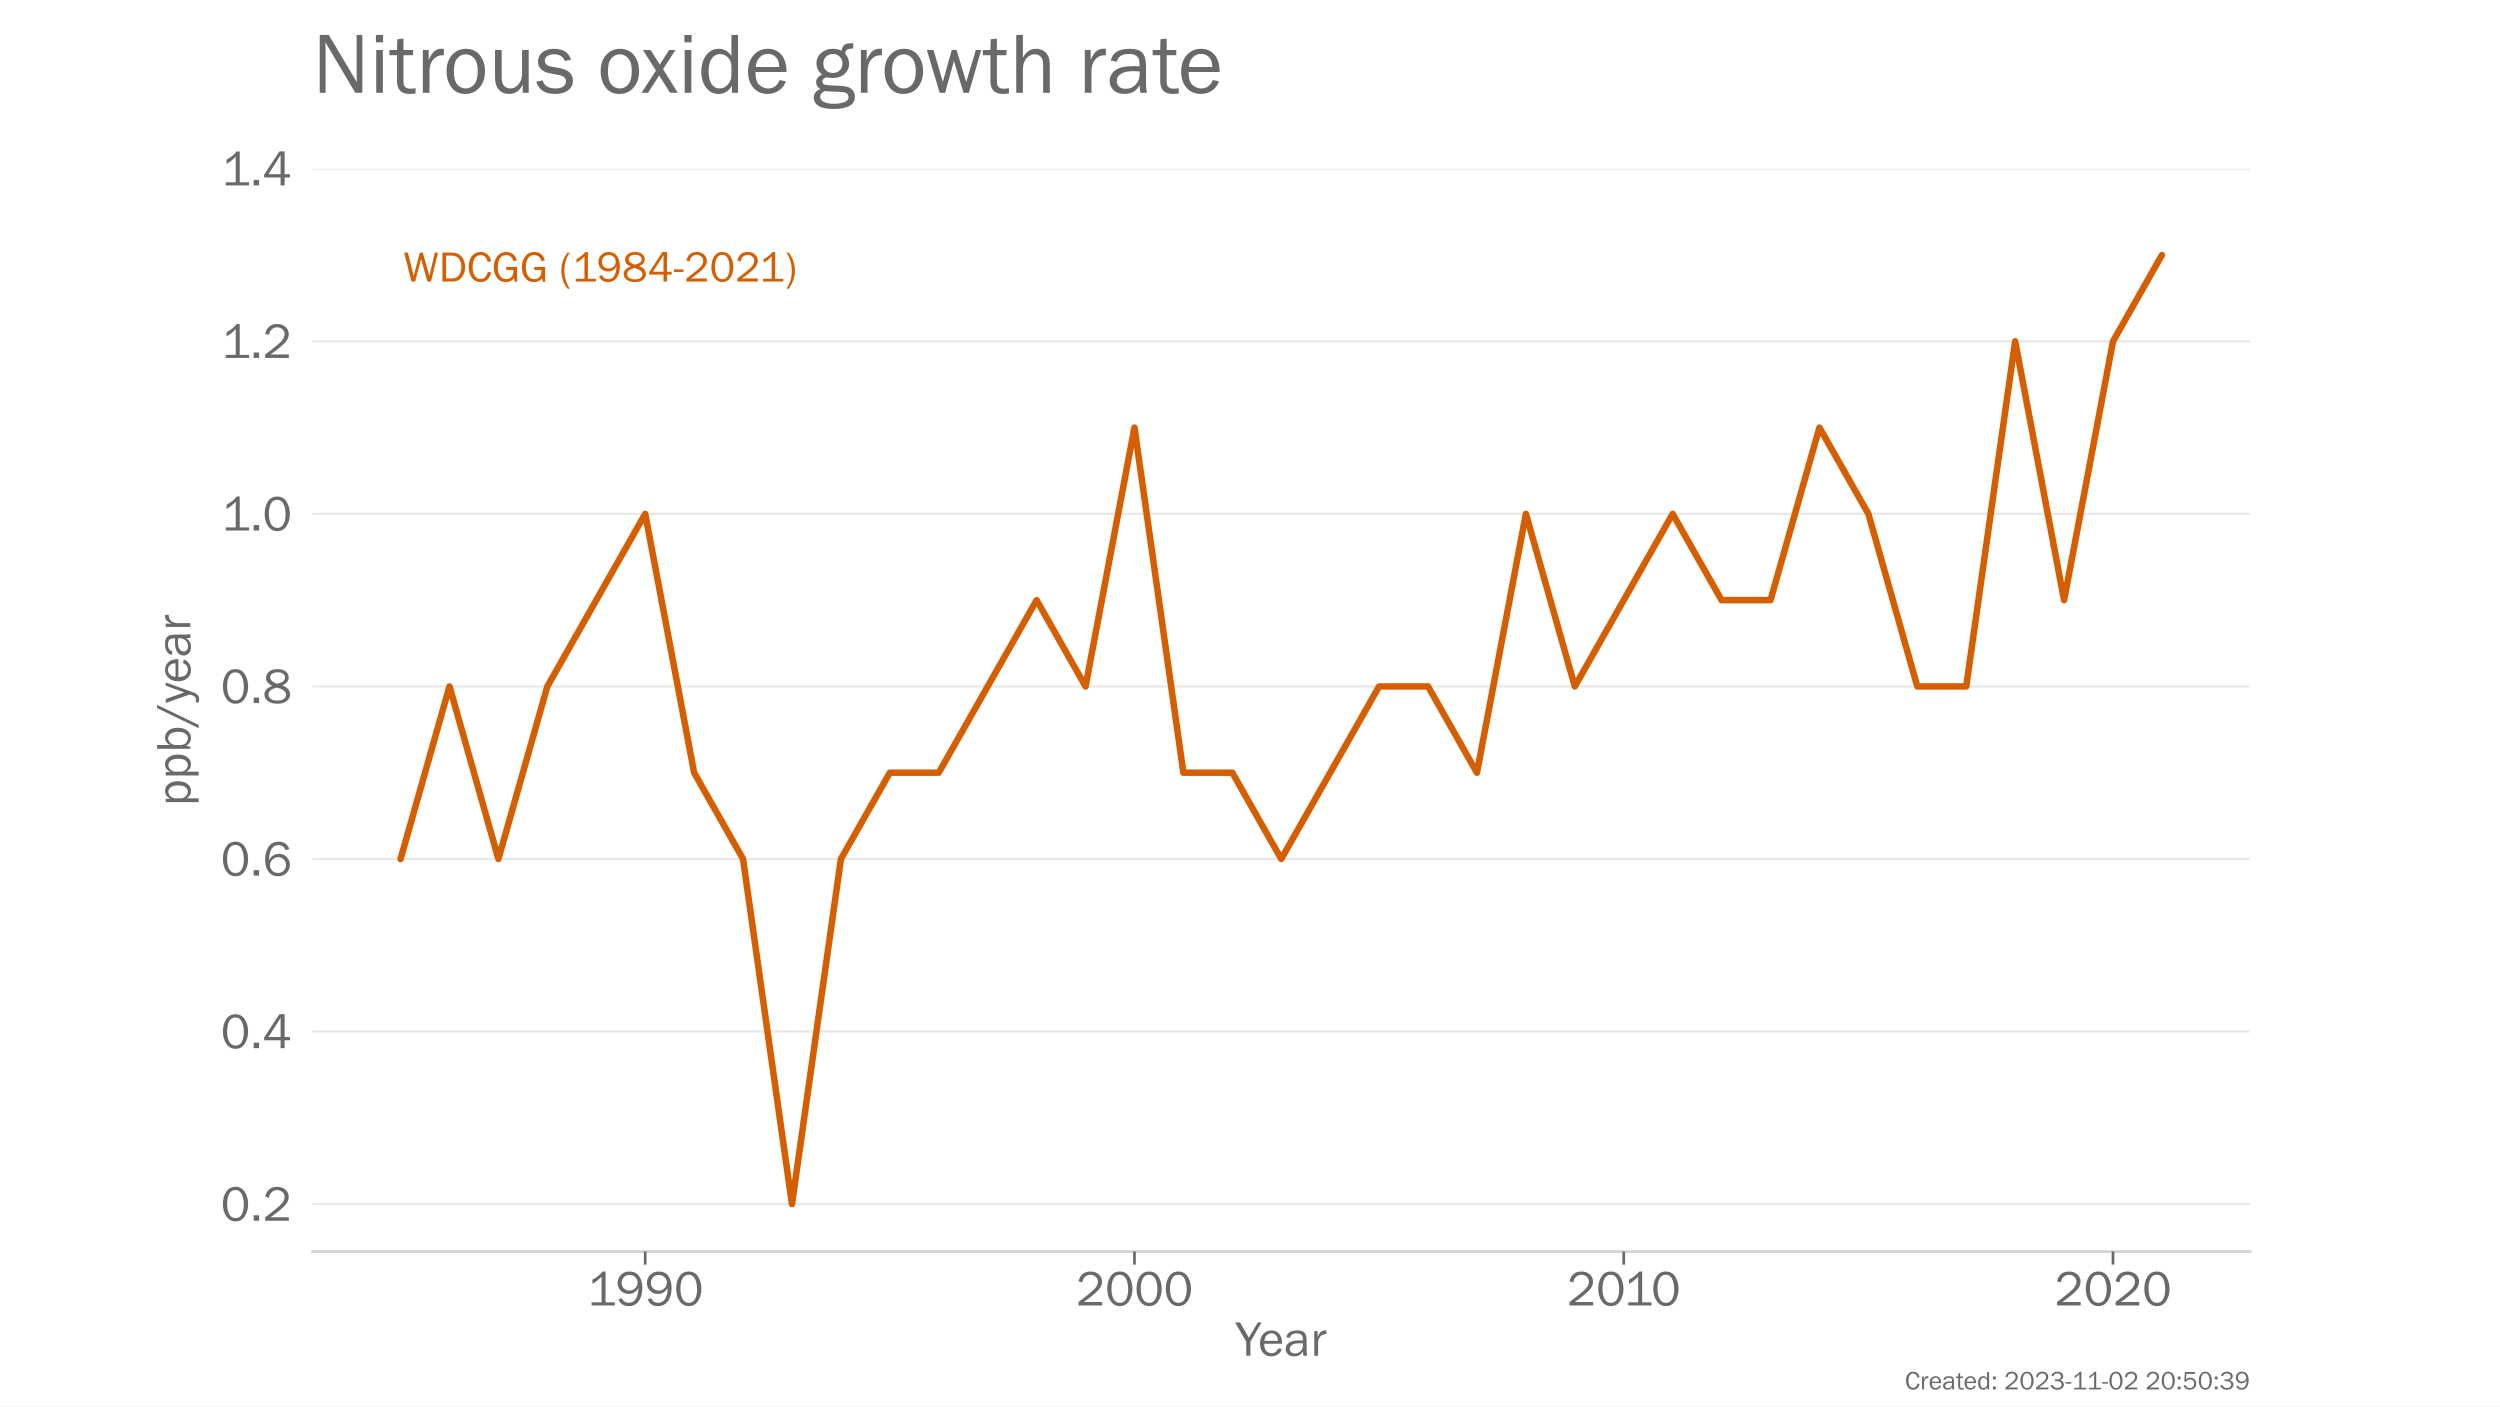
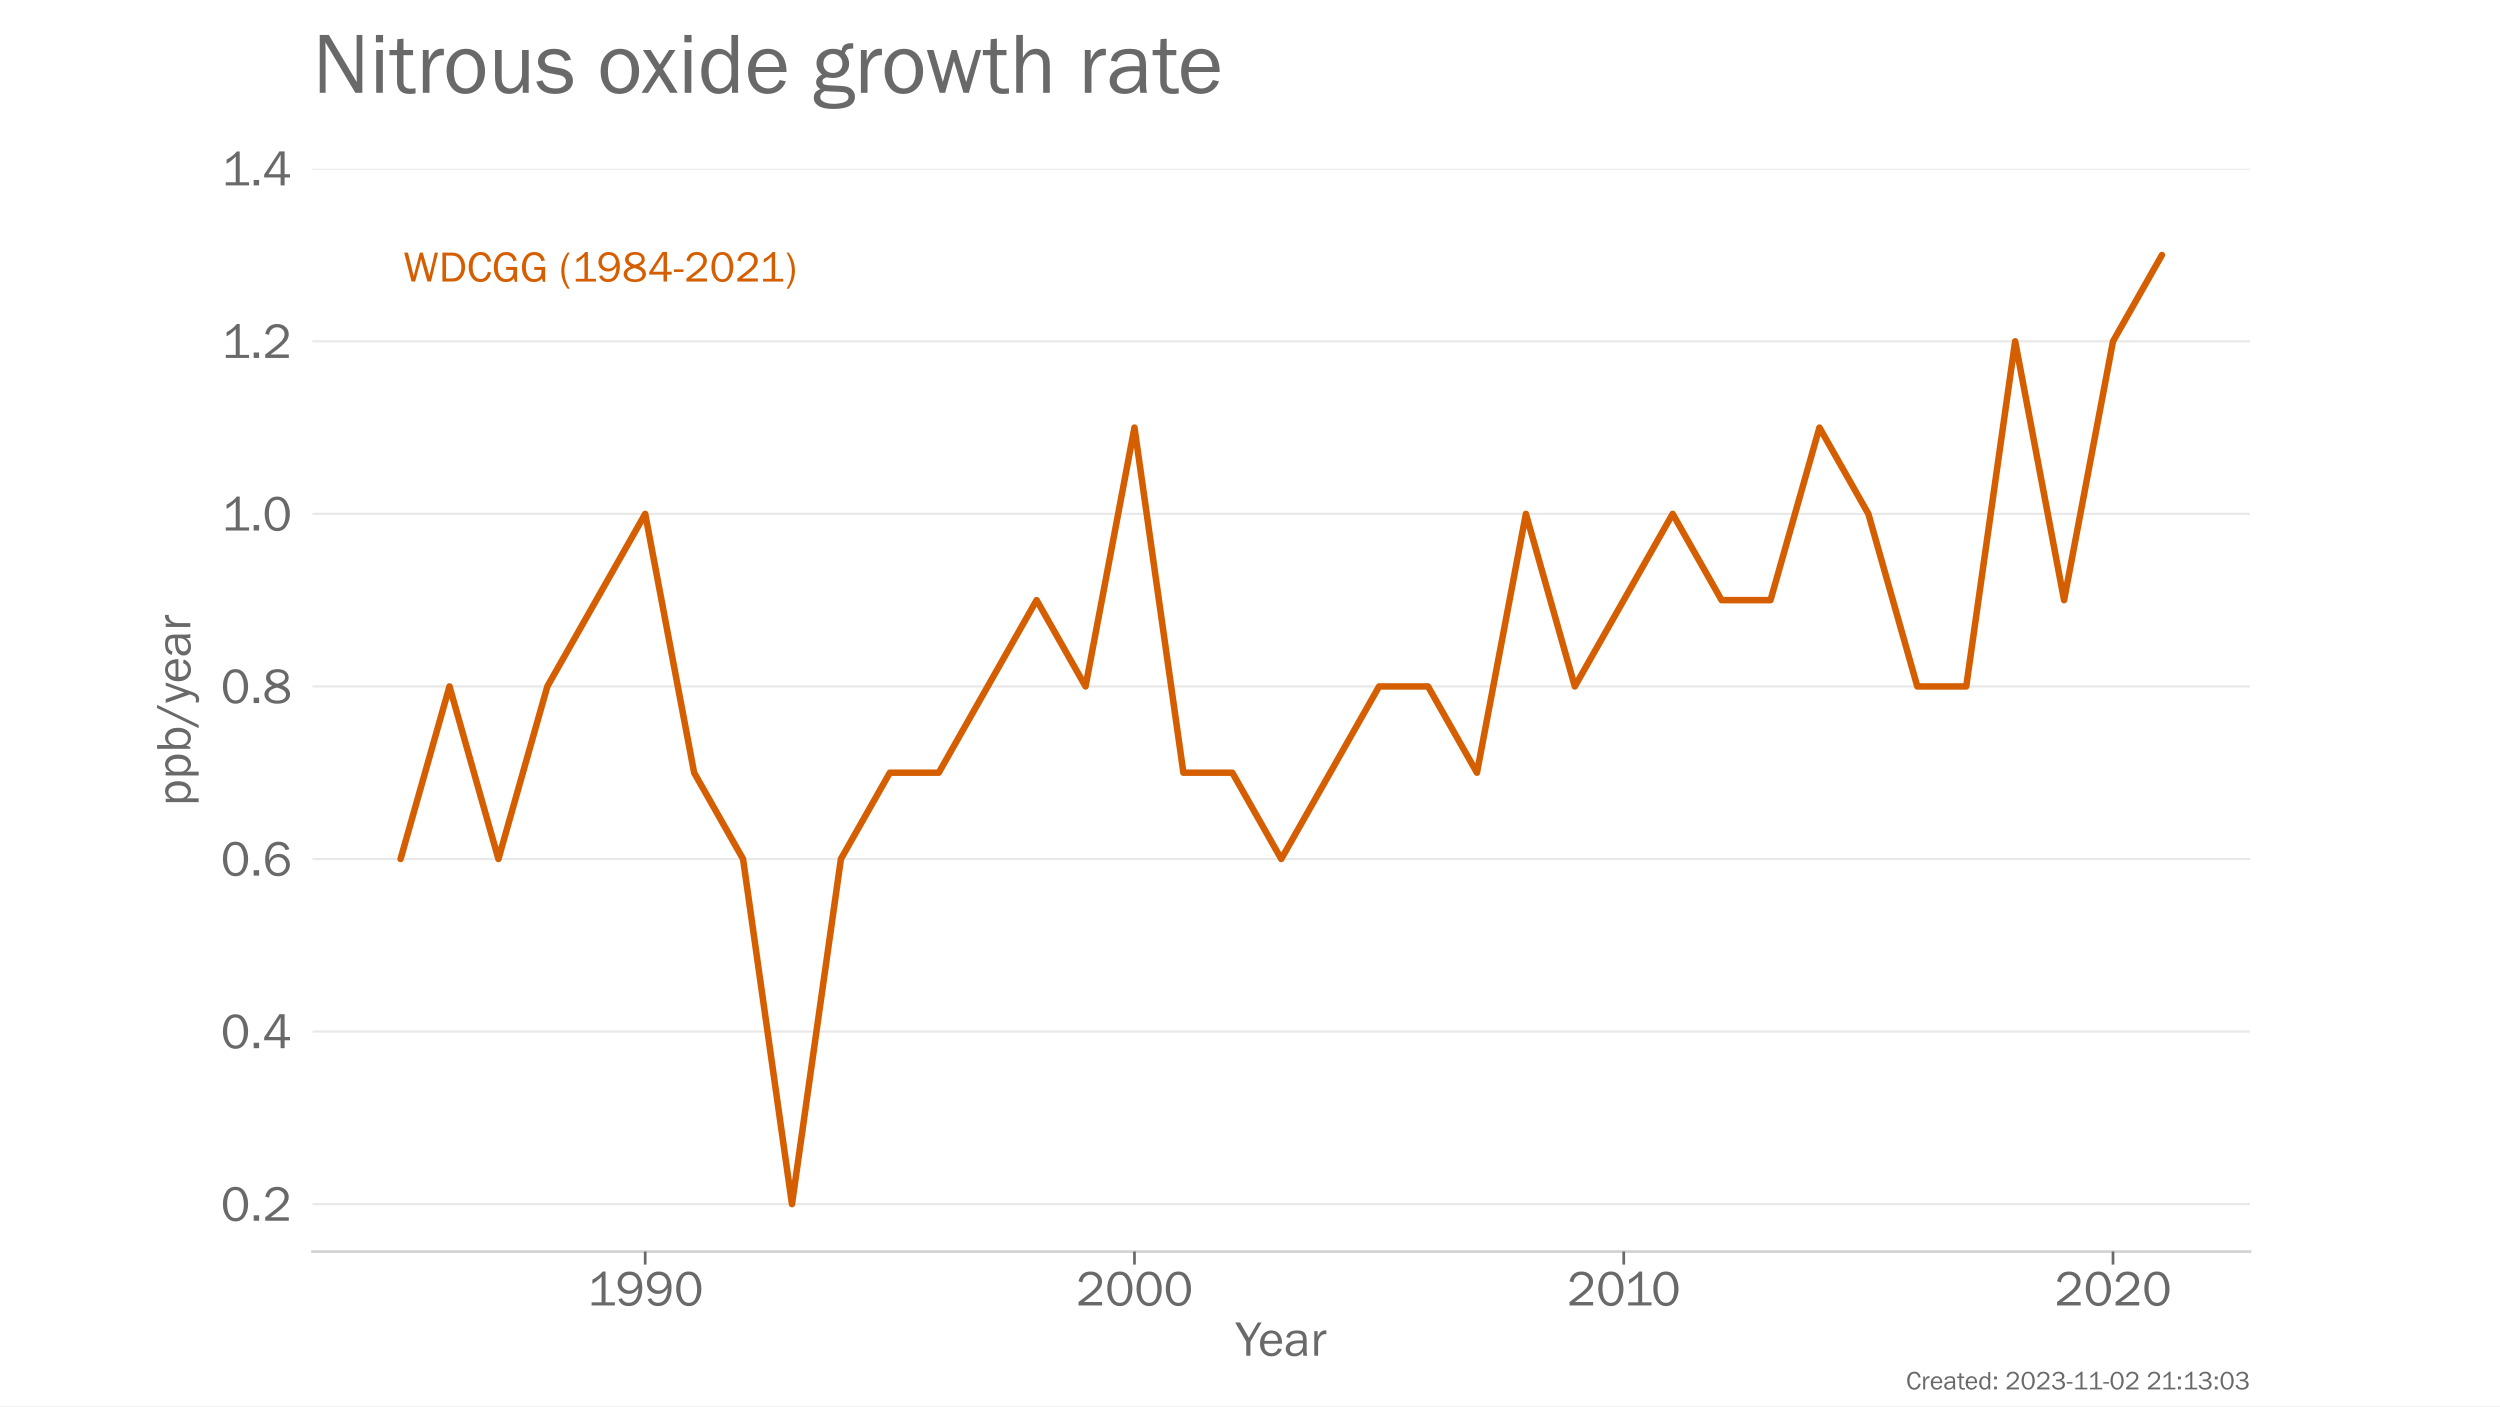
<svg xmlns="http://www.w3.org/2000/svg" xmlns:xlink="http://www.w3.org/1999/xlink" height="648pt" version="1.1" viewBox="0 0 1152 648" width="1152pt">
  <defs>
    <style type="text/css">*{stroke-linecap:butt;stroke-linejoin:round;}</style>
  </defs>
  <g id="figure_1">
    <g id="patch_1">
      <path d="M 0 648  L 1152 648  L 1152 0  L 0 0  z " style="fill:#ffffff;" />
    </g>
    <g id="axes_1">
      <g id="patch_2">
        <path d="M 144 576.72  L 1036.8 576.72  L 1036.8 77.76  L 144 77.76  z " style="fill:none;" />
      </g>
      <g id="patch_3">
        <path d="M 144 576.72  L 1036.8 576.72  " style="fill:none;stroke:#d3d3d3;stroke-linecap:square;stroke-linejoin:miter;stroke-width:1.25;" />
      </g>
      <g id="matplotlib.axis_1">
        <g id="xtick_1">
          <g id="line2d_1">
            <defs>
-               <path d="M 0 0  L 0 6  " id="m2a1b79a4bf" style="stroke:#696969;stroke-width:1.25;" />
+               <path d="M 0 0  L 0 6  " id="m8f331033c1" style="stroke:#696969;stroke-width:1.25;" />
            </defs>
            <g>
-               <use style="fill:#696969;stroke:#696969;stroke-width:1.25;" x="297.309" xlink:href="#m2a1b79a4bf" y="576.72" />
+               <use style="fill:#696969;stroke:#696969;stroke-width:1.25;" x="297.309" xlink:href="#m8f331033c1" y="576.72" />
            </g>
          </g>
          <g id="text_1">
            <g style="fill:#696969;" transform="translate(270.4925 601.5509)scale(0.23 -0.23)">
              <defs>
                <path d="M 55.859 6.203  L 55.859 0  L 9.188 0  L 9.188 6.203  L 29.203 6.203  L 29.203 57.672  Q 20.359 48.438 10.844 43.266  L 10.844 51.656  Q 23.969 58.547 31.203 68.016  L 37.156 68.016  L 37.156 6.203  z " id="FranklinGothic-Book-49" />
                <path d="M 5.719 12.156  L 12.406 14.594  Q 16.547 5.375 26.375 5.375  Q 35.891 5.375 40.703 13.375  Q 45.516 21.391 45.656 35.109  Q 39.109 23.094 25.984 23.094  Q 16.703 23.094 10.406 29.422  Q 4.109 35.75 4.109 45.062  Q 4.109 54.547 10.719 61.281  Q 17.328 68.016 27.594 68.016  Q 40.141 68.016 46.828 59.203  Q 53.516 50.391 53.516 34.969  Q 53.516 18.75 46.438 8.719  Q 39.359 -1.312 26.266 -1.312  Q 10.984 -1.312 5.719 12.156  z M 27.828 29.781  Q 34.719 29.781 39.375 34.594  Q 44.047 39.406 44.047 45.844  Q 44.047 52.094 39.625 56.578  Q 35.203 61.078 27.984 61.078  Q 20.656 61.078 16.406 56.469  Q 12.156 51.859 12.156 45.219  Q 12.156 38.094 16.859 33.938  Q 21.578 29.781 27.828 29.781  z " id="FranklinGothic-Book-57" />
                <path d="M 29.391 -1.312  Q 17.875 -1.312 10.984 8.672  Q 4.109 18.656 4.109 33.453  Q 4.109 48 10.641 58  Q 17.188 68.016 29.156 68.016  Q 41.656 68.016 48.125 57.562  Q 54.594 47.125 54.594 33.062  Q 54.594 19.281 47.953 8.984  Q 41.312 -1.312 29.391 -1.312  z M 29.438 5.219  Q 37.891 5.219 41.938 12.859  Q 46 20.516 46 32.078  Q 46 44.734 41.844 53.125  Q 37.703 61.531 29.047 61.531  Q 20.703 61.531 16.625 53.859  Q 12.547 46.188 12.547 33.688  Q 12.547 20.703 16.844 12.953  Q 21.141 5.219 29.438 5.219  z " id="FranklinGothic-Book-48" />
              </defs>
              <use xlink:href="#FranklinGothic-Book-49" />
              <use x="57.268" xlink:href="#FranklinGothic-Book-57" />
              <use x="115.91" xlink:href="#FranklinGothic-Book-57" />
              <use x="174.553" xlink:href="#FranklinGothic-Book-48" />
            </g>
          </g>
        </g>
        <g id="xtick_2">
          <g id="line2d_2">
            <g>
-               <use style="fill:#696969;stroke:#696969;stroke-width:1.25;" x="522.764" xlink:href="#m2a1b79a4bf" y="576.72" />
+               <use style="fill:#696969;stroke:#696969;stroke-width:1.25;" x="522.764" xlink:href="#m8f331033c1" y="576.72" />
            </g>
          </g>
          <g id="text_2">
            <g style="fill:#696969;" transform="translate(495.7889 601.5509)scale(0.23 -0.23)">
              <defs>
                <path d="M 52.484 6.938  L 52.484 0  L 5.172 0  L 5.172 6.938  Q 33.203 27.938 38.594 34.594  Q 44 41.266 44 47.797  Q 44 53.906 39.453 57.656  Q 34.906 61.422 29 61.422  Q 22.906 61.422 18.219 57.297  Q 13.531 53.172 12.938 46.094  L 5.172 48.438  Q 10.062 68.016 29.109 68.016  Q 39.406 68.016 45.844 62.156  Q 52.297 56.297 52.297 47.859  Q 52.297 42.047 49.234 36.672  Q 46.188 31.297 37.688 23.828  Q 29.203 16.359 15.719 6.938  z " id="FranklinGothic-Book-50" />
              </defs>
              <use xlink:href="#FranklinGothic-Book-50" />
              <use x="58.643" xlink:href="#FranklinGothic-Book-48" />
              <use x="117.285" xlink:href="#FranklinGothic-Book-48" />
              <use x="175.928" xlink:href="#FranklinGothic-Book-48" />
            </g>
          </g>
        </g>
        <g id="xtick_3">
          <g id="line2d_3">
            <g>
-               <use style="fill:#696969;stroke:#696969;stroke-width:1.25;" x="748.218" xlink:href="#m2a1b79a4bf" y="576.72" />
+               <use style="fill:#696969;stroke:#696969;stroke-width:1.25;" x="748.218" xlink:href="#m8f331033c1" y="576.72" />
            </g>
          </g>
          <g id="text_3">
            <g style="fill:#696969;" transform="translate(722.0485 601.5509)scale(0.23 -0.23)">
              <use xlink:href="#FranklinGothic-Book-50" />
              <use x="58.643" xlink:href="#FranklinGothic-Book-48" />
              <use x="113.535" xlink:href="#FranklinGothic-Book-49" />
              <use x="168.928" xlink:href="#FranklinGothic-Book-48" />
            </g>
          </g>
        </g>
        <g id="xtick_4">
          <g id="line2d_4">
            <g>
-               <use style="fill:#696969;stroke:#696969;stroke-width:1.25;" x="973.673" xlink:href="#m2a1b79a4bf" y="576.72" />
+               <use style="fill:#696969;stroke:#696969;stroke-width:1.25;" x="973.673" xlink:href="#m8f331033c1" y="576.72" />
            </g>
          </g>
          <g id="text_4">
            <g style="fill:#696969;" transform="translate(946.698 601.5509)scale(0.23 -0.23)">
              <use xlink:href="#FranklinGothic-Book-50" />
              <use x="58.643" xlink:href="#FranklinGothic-Book-48" />
              <use x="117.285" xlink:href="#FranklinGothic-Book-50" />
              <use x="175.928" xlink:href="#FranklinGothic-Book-48" />
            </g>
          </g>
        </g>
        <g id="text_5">
          <g style="fill:#696969;" transform="translate(569.3658 624.7128)scale(0.23 -0.23)">
            <defs>
              <path d="M 52 66.656  L 29.688 28.031  L 29.688 0  L 21.344 0  L 21.344 28.031  L -0.984 66.656  L 8.844 66.656  L 26.562 35.984  L 44.391 66.656  z " id="FranklinGothic-Book-89" />
              <path d="M 40.234 14.703  L 47.359 13.234  Q 45.406 6.938 39.734 2.812  Q 34.078 -1.312 26.422 -1.312  Q 16.312 -1.312 10.062 5.781  Q 3.812 12.891 3.812 24.422  Q 3.812 36.188 10.297 43.438  Q 16.797 50.688 26.609 50.688  Q 36.281 50.688 42.156 44  Q 48.047 37.312 48.188 23.969  L 12.359 23.969  Q 12.359 12.797 17.047 8.891  Q 21.734 4.984 26.953 4.984  Q 36.375 4.984 40.234 14.703  z M 39.797 29.688  Q 39.703 33.844 38.422 37.062  Q 37.156 40.281 34.125 42.547  Q 31.109 44.828 26.859 44.828  Q 21.141 44.828 17.156 40.719  Q 13.188 36.625 12.703 29.688  z " id="FranklinGothic-Book-101" />
              <path d="M 46.297 0  L 38.672 0  Q 38.234 2.344 37.797 8.891  Q 32.719 -1.312 20.516 -1.312  Q 12.203 -1.312 7.766 3.078  Q 3.328 7.469 3.328 13.625  Q 3.328 21.094 9.672 25.906  Q 16.016 30.719 31.25 30.719  Q 33.297 30.719 37.797 30.516  Q 37.797 36.375 36.891 38.984  Q 35.984 41.609 33.047 43.172  Q 30.125 44.734 25.344 44.734  Q 13.672 44.734 11.766 35.844  L 4.688 37.062  Q 7.281 50.688 26.469 50.688  Q 36.672 50.688 40.938 46.172  Q 45.219 41.656 45.219 30.516  L 45.219 9.578  Q 45.219 4.344 46.297 0  z M 37.797 24.656  Q 33.109 24.953 30.672 24.953  Q 21.578 24.953 16.547 21.969  Q 11.531 19 11.531 13.281  Q 11.531 9.672 14.234 7.125  Q 16.938 4.594 22.078 4.594  Q 29 4.594 33.469 9.625  Q 37.938 14.656 37.938 21.438  Q 37.938 22.797 37.797 24.656  z " id="FranklinGothic-Book-97" />
              <path d="M 15.328 0  L 7.672 0  L 7.672 49.312  L 14.406 49.312  L 14.406 37.797  Q 17.969 45.953 21.547 48.359  Q 25.141 50.781 28.906 50.781  Q 30.078 50.781 31.938 50.594  L 31.938 43.266  L 30.375 43.266  Q 24.031 43.266 19.828 38.531  Q 15.625 33.797 15.328 26.078  z " id="FranklinGothic-Book-114" />
            </defs>
            <use xlink:href="#FranklinGothic-Book-89" />
            <use x="45.025" xlink:href="#FranklinGothic-Book-101" />
            <use x="97.076" xlink:href="#FranklinGothic-Book-97" />
            <use x="149.957" xlink:href="#FranklinGothic-Book-114" />
          </g>
        </g>
      </g>
      <g id="matplotlib.axis_2">
        <g id="ytick_1">
          <g id="line2d_5">
-             <path clip-path="url(#p40680a6e9f)" d="M 144 554.853  L 1036.8 554.853  " style="fill:none;stroke:#d3d3d3;stroke-linecap:round;stroke-opacity:0.5;" />
+             <path clip-path="url(#pb5cd2cbddf)" d="M 144 554.853  L 1036.8 554.853  " style="fill:none;stroke:#d3d3d3;stroke-linecap:round;stroke-opacity:0.5;" />
          </g>
          <g id="text_6">
            <g style="fill:#696969;" transform="translate(101.7753 562.5187)scale(0.23 -0.23)">
              <defs>
                <path d="M 17.969 10.938  L 17.969 0  L 7.078 0  L 7.078 10.938  z " id="FranklinGothic-Book-46" />
              </defs>
              <use xlink:href="#FranklinGothic-Book-48" />
              <use x="58.643" xlink:href="#FranklinGothic-Book-46" />
              <use x="83.643" xlink:href="#FranklinGothic-Book-50" />
            </g>
          </g>
        </g>
        <g id="ytick_2">
          <g id="line2d_6">
-             <path clip-path="url(#p40680a6e9f)" d="M 144 475.338  L 1036.8 475.338  " style="fill:none;stroke:#d3d3d3;stroke-linecap:round;stroke-opacity:0.5;" />
+             <path clip-path="url(#pb5cd2cbddf)" d="M 144 475.338  L 1036.8 475.338  " style="fill:none;stroke:#d3d3d3;stroke-linecap:round;stroke-opacity:0.5;" />
          </g>
          <g id="text_7">
            <g style="fill:#696969;" transform="translate(101.7753 483.0032)scale(0.23 -0.23)">
              <defs>
                <path d="M 44.094 0  L 36.031 0  L 36.031 15.875  L 3.078 15.875  L 3.078 21.484  L 33.641 68.062  L 44.094 68.062  L 44.094 22.469  L 54.891 22.469  L 54.891 15.875  L 44.094 15.875  z M 36.031 22.469  L 36.031 54  Q 36.031 57.422 36.188 61.375  Q 34.078 57.516 32.562 55.125  L 11.766 22.469  z " id="FranklinGothic-Book-52" />
              </defs>
              <use xlink:href="#FranklinGothic-Book-48" />
              <use x="58.643" xlink:href="#FranklinGothic-Book-46" />
              <use x="83.643" xlink:href="#FranklinGothic-Book-52" />
            </g>
          </g>
        </g>
        <g id="ytick_3">
          <g id="line2d_7">
-             <path clip-path="url(#p40680a6e9f)" d="M 144 395.822  L 1036.8 395.822  " style="fill:none;stroke:#d3d3d3;stroke-linecap:round;stroke-opacity:0.5;" />
+             <path clip-path="url(#pb5cd2cbddf)" d="M 144 395.822  L 1036.8 395.822  " style="fill:none;stroke:#d3d3d3;stroke-linecap:round;stroke-opacity:0.5;" />
          </g>
          <g id="text_8">
            <g style="fill:#696969;" transform="translate(101.7753 403.4876)scale(0.23 -0.23)">
              <defs>
                <path d="M 53.562 53.031  L 46.047 50.984  Q 42.188 61.141 31.984 61.141  Q 13.234 61.141 12.797 30.125  Q 15.766 37.016 21.234 40.328  Q 26.703 43.656 32.812 43.656  Q 42.094 43.656 48.359 37.188  Q 54.641 30.719 54.641 21.688  Q 54.641 12.312 47.969 5.5  Q 41.312 -1.312 30.906 -1.312  Q 19.094 -1.312 12.078 7.594  Q 5.078 16.5 5.078 31.844  Q 5.078 46.828 11.688 57.422  Q 18.312 68.016 32.172 68.016  Q 48.141 68.016 53.562 53.031  z M 30.766 5.375  Q 37.844 5.375 42.359 10.031  Q 46.875 14.703 46.875 21.234  Q 46.875 27.688 42.453 32.297  Q 38.031 36.922 31.5 36.922  Q 24.75 36.922 19.719 32.078  Q 14.703 27.25 14.703 20.75  Q 14.703 14.75 19.188 10.062  Q 23.688 5.375 30.766 5.375  z " id="FranklinGothic-Book-54" />
              </defs>
              <use xlink:href="#FranklinGothic-Book-48" />
              <use x="58.643" xlink:href="#FranklinGothic-Book-46" />
              <use x="83.643" xlink:href="#FranklinGothic-Book-54" />
            </g>
          </g>
        </g>
        <g id="ytick_4">
          <g id="line2d_8">
-             <path clip-path="url(#p40680a6e9f)" d="M 144 316.307  L 1036.8 316.307  " style="fill:none;stroke:#d3d3d3;stroke-linecap:round;stroke-opacity:0.5;" />
+             <path clip-path="url(#pb5cd2cbddf)" d="M 144 316.307  L 1036.8 316.307  " style="fill:none;stroke:#d3d3d3;stroke-linecap:round;stroke-opacity:0.5;" />
          </g>
          <g id="text_9">
            <g style="fill:#696969;" transform="translate(101.7753 323.9721)scale(0.23 -0.23)">
              <defs>
                <path d="M 19.484 34.578  Q 6.844 40.094 6.844 50.594  Q 6.844 58.203 13.141 63.109  Q 19.438 68.016 29.828 68.016  Q 40.094 68.016 46.141 63.297  Q 52.203 58.594 52.203 50.984  Q 52.203 40.375 39.266 35.797  Q 49.703 30.953 52.359 26.453  Q 55.031 21.969 55.031 17.484  Q 55.031 9.469 48.219 4.078  Q 41.406 -1.312 29.734 -1.312  Q 17.281 -1.312 10.438 4.172  Q 3.609 9.672 3.609 17.234  Q 3.609 28.516 19.484 34.578  z M 29.594 38.719  Q 37.984 40.969 41.453 43.891  Q 44.922 46.828 44.922 51.219  Q 44.922 56.344 40.797 59  Q 36.672 61.672 29.938 61.672  Q 23.484 61.672 19.375 58.859  Q 15.281 56.062 15.281 51.312  Q 15.281 46.625 19.844 43.203  Q 24.422 39.797 29.594 38.719  z M 28.656 31.062  Q 11.766 27.047 11.766 16.938  Q 11.766 11.672 16.375 8.328  Q 21 4.984 29.984 4.984  Q 37.594 4.984 42.234 8.25  Q 46.875 11.531 46.875 16.609  Q 46.875 26.312 28.656 31.062  z " id="FranklinGothic-Book-56" />
              </defs>
              <use xlink:href="#FranklinGothic-Book-48" />
              <use x="58.643" xlink:href="#FranklinGothic-Book-46" />
              <use x="83.643" xlink:href="#FranklinGothic-Book-56" />
            </g>
          </g>
        </g>
        <g id="ytick_5">
          <g id="line2d_9">
-             <path clip-path="url(#p40680a6e9f)" d="M 144 236.791  L 1036.8 236.791  " style="fill:none;stroke:#d3d3d3;stroke-linecap:round;stroke-opacity:0.5;" />
+             <path clip-path="url(#pb5cd2cbddf)" d="M 144 236.791  L 1036.8 236.791  " style="fill:none;stroke:#d3d3d3;stroke-linecap:round;stroke-opacity:0.5;" />
          </g>
          <g id="text_10">
            <g style="fill:#696969;" transform="translate(101.9191 244.4565)scale(0.23 -0.23)">
              <use xlink:href="#FranklinGothic-Book-49" />
              <use x="58.018" xlink:href="#FranklinGothic-Book-46" />
              <use x="83.018" xlink:href="#FranklinGothic-Book-48" />
            </g>
          </g>
        </g>
        <g id="ytick_6">
          <g id="line2d_10">
-             <path clip-path="url(#p40680a6e9f)" d="M 144 157.276  L 1036.8 157.276  " style="fill:none;stroke:#d3d3d3;stroke-linecap:round;stroke-opacity:0.5;" />
+             <path clip-path="url(#pb5cd2cbddf)" d="M 144 157.276  L 1036.8 157.276  " style="fill:none;stroke:#d3d3d3;stroke-linecap:round;stroke-opacity:0.5;" />
          </g>
          <g id="text_11">
            <g style="fill:#696969;" transform="translate(101.9191 164.941)scale(0.23 -0.23)">
              <use xlink:href="#FranklinGothic-Book-49" />
              <use x="58.018" xlink:href="#FranklinGothic-Book-46" />
              <use x="83.018" xlink:href="#FranklinGothic-Book-50" />
            </g>
          </g>
        </g>
        <g id="ytick_7">
          <g id="line2d_11">
-             <path clip-path="url(#p40680a6e9f)" d="M 144 77.76  L 1036.8 77.76  " style="fill:none;stroke:#d3d3d3;stroke-linecap:round;stroke-opacity:0.5;" />
+             <path clip-path="url(#pb5cd2cbddf)" d="M 144 77.76  L 1036.8 77.76  " style="fill:none;stroke:#d3d3d3;stroke-linecap:round;stroke-opacity:0.5;" />
          </g>
          <g id="text_12">
            <g style="fill:#696969;" transform="translate(101.9191 85.42547)scale(0.23 -0.23)">
              <use xlink:href="#FranklinGothic-Book-49" />
              <use x="58.018" xlink:href="#FranklinGothic-Book-46" />
              <use x="83.018" xlink:href="#FranklinGothic-Book-52" />
            </g>
          </g>
        </g>
        <g id="text_13">
          <g style="fill:#696969;" transform="translate(87.71078 371.3964)rotate(-90)scale(0.23 -0.23)">
            <defs>
              <path d="M 15.328 -16.656  L 7.672 -16.656  L 7.672 49.312  L 14.547 49.312  L 14.547 39.75  Q 19.781 50.688 30.125 50.688  Q 38.875 50.688 44.234 43.375  Q 49.609 36.078 49.609 24.906  Q 49.609 12.844 44.094 5.766  Q 38.578 -1.312 29.938 -1.312  Q 20.656 -1.312 15.328 7.516  z M 15.328 31.781  L 15.328 17.922  Q 16.062 12.312 20.062 8.641  Q 24.078 4.984 28.422 4.984  Q 33.453 4.984 37.328 9.375  Q 41.219 13.766 41.219 24.562  Q 41.219 33.891 37.703 38.938  Q 34.188 44 28.375 44  Q 23.781 44 20.141 40.422  Q 16.5 36.859 15.328 31.781  z " id="FranklinGothic-Book-112" />
              <path d="M 11.375 0  L 7.672 0  L 7.672 66.656  L 15.328 66.656  L 15.328 41.109  Q 20.609 50.688 29.891 50.688  Q 38.375 50.688 44.109 44  Q 49.859 37.312 49.859 24.562  Q 49.859 13.578 44.219 6.125  Q 38.578 -1.312 29.547 -1.312  Q 19.484 -1.312 14.109 8.156  z M 15.328 19.344  Q 15.875 11.766 20 8.344  Q 24.125 4.938 28.719 4.938  Q 34.578 4.938 38.156 10.016  Q 41.75 15.094 41.75 23.922  Q 41.75 33.453 38.281 38.891  Q 34.812 44.344 28.656 44.344  Q 23.828 44.344 19.938 40.453  Q 16.062 36.578 15.328 30.422  z " id="FranklinGothic-Book-98" />
              <path d="M 1.859 -16.656  L -4.688 -16.656  L 35.547 66.656  L 42.094 66.656  z " id="FranklinGothic-Book-47" />
              <path d="M 41.5 49.312  L 21.734 -5.766  Q 17.438 -17.672 8.016 -17.672  Q 5.031 -17.672 1.422 -16.656  L 1.422 -10.641  Q 4.391 -11.328 6.547 -11.328  Q 10.203 -11.328 12.672 -9.219  Q 15.141 -7.125 17.578 0.922  L 0.531 49.312  L 8.344 49.312  L 21.531 12.25  L 35.062 49.312  z " id="FranklinGothic-Book-121" />
            </defs>
            <use xlink:href="#FranklinGothic-Book-112" />
            <use x="53.418" xlink:href="#FranklinGothic-Book-112" />
            <use x="106.836" xlink:href="#FranklinGothic-Book-98" />
            <use x="160.547" xlink:href="#FranklinGothic-Book-47" />
            <use x="205.957" xlink:href="#FranklinGothic-Book-121" />
            <use x="246.086" xlink:href="#FranklinGothic-Book-101" />
            <use x="298.137" xlink:href="#FranklinGothic-Book-97" />
            <use x="351.018" xlink:href="#FranklinGothic-Book-114" />
          </g>
        </g>
      </g>
      <g id="text_14">
        <g style="fill:#696969;" transform="translate(144 42.76)scale(0.4 -0.4)">
          <defs>
            <path d="M 57.422 0  L 49.312 0  L 14.844 58.109  L 14.938 53.719  Q 15.094 51.219 15.094 49.516  L 15.094 0  L 8.344 0  L 8.344 66.656  L 18.797 66.656  L 51.031 12.312  L 50.922 16.938  Q 50.828 19.672 50.828 21.781  L 50.828 66.656  L 57.422 66.656  z " id="FranklinGothic-Book-78" />
            <path d="M 15.578 66.656  L 15.578 58.156  L 7.328 58.156  L 7.328 66.656  z M 15.328 49.312  L 15.328 0  L 7.672 0  L 7.672 49.312  z " id="FranklinGothic-Book-105" />
            <path d="M 30.031 5.281  L 30.031 -0.781  Q 25.984 -1.312 23 -1.312  Q 8.688 -1.312 8.688 13.625  L 8.688 43.312  L -0.047 43.312  L -0.047 49.312  L 8.688 49.312  L 9.031 61.719  L 16.156 62.406  L 16.156 49.312  L 27.203 49.312  L 27.203 43.312  L 16.156 43.312  L 16.156 12.359  Q 16.156 4.734 24.078 4.734  Q 26.703 4.734 30.031 5.281  z " id="FranklinGothic-Book-116" />
            <path d="M 25.344 -1.312  Q 15.188 -1.312 9.5 6.203  Q 3.812 13.719 3.812 24.859  Q 3.812 36.625 10.203 43.656  Q 16.609 50.688 26.125 50.688  Q 36.328 50.688 42.203 43.281  Q 48.094 35.891 48.094 24.812  Q 48.094 13.281 41.75 5.984  Q 35.406 -1.312 25.344 -1.312  z M 25.922 4.984  Q 31.781 4.984 35.734 9.812  Q 39.703 14.656 39.703 24.859  Q 39.703 35.109 35.547 39.719  Q 31.391 44.344 25.828 44.344  Q 20.125 44.344 16.156 39.672  Q 12.203 35.016 12.203 24.906  Q 12.203 14.203 16.156 9.594  Q 20.125 4.984 25.922 4.984  z " id="FranklinGothic-Book-111" />
            <path d="M 46.484 0  L 39.594 0  L 39.594 9.422  Q 34.328 -1.312 23.875 -1.312  Q 16.312 -1.312 11.984 3.656  Q 7.672 8.641 7.672 17.828  L 7.672 49.312  L 15.328 49.312  L 15.328 17.828  Q 15.328 10.5 18.375 7.734  Q 21.438 4.984 25.094 4.984  Q 28.812 4.984 31.812 7.078  Q 34.812 9.188 36.812 13.062  Q 38.812 16.938 38.812 21.531  L 38.812 49.312  L 46.484 49.312  z " id="FranklinGothic-Book-117" />
            <path d="M 1.031 12.797  L 8.344 14.312  Q 10.797 4.984 23.781 4.984  Q 28.562 4.984 31.875 7.125  Q 35.203 9.281 35.203 13.188  Q 35.203 19 26.766 20.562  L 16.359 22.516  Q 10.25 23.688 6.641 27.094  Q 3.031 30.516 3.031 36.141  Q 3.031 42.328 7.953 46.5  Q 12.891 50.688 21.234 50.688  Q 37.312 50.688 41.062 38.141  L 34.031 36.625  Q 31 44.344 21.578 44.344  Q 16.891 44.344 13.891 42.406  Q 10.891 40.484 10.891 37.016  Q 10.891 31.547 18.562 30.125  L 28.172 28.422  Q 43.266 25.688 43.266 13.812  Q 43.266 7.031 37.641 2.859  Q 32.031 -1.312 22.703 -1.312  Q 5.172 -1.312 1.031 12.797  z " id="FranklinGothic-Book-115" />
            <path id="FranklinGothic-Book-32" />
            <path d="M 42.047 0  L 33.203 0  L 20.656 20.016  L 7.812 0  L 0.344 0  L 16.938 25.594  L 1.953 49.312  L 10.797 49.312  L 21.344 32.469  L 32.078 49.312  L 39.453 49.312  L 25.094 27.25  z " id="FranklinGothic-Book-120" />
            <path d="M 46.188 66.656  L 46.188 0  L 39.203 0  L 39.203 8.453  Q 34.031 -1.312 23.641 -1.312  Q 14.984 -1.312 9.422 5.938  Q 3.859 13.188 3.859 24.266  Q 3.859 35.594 9.375 43.141  Q 14.891 50.688 24.031 50.688  Q 32.906 50.688 38.531 42.578  L 38.531 66.656  z M 38.531 30.281  Q 38.531 36.766 34.562 40.672  Q 30.609 44.578 25.344 44.578  Q 19.625 44.578 15.938 39.5  Q 12.25 34.422 12.25 25.25  Q 12.25 15.328 15.641 10.156  Q 19.047 4.984 24.953 4.984  Q 30.328 4.984 34.422 9.469  Q 38.531 13.969 38.531 20.016  z " id="FranklinGothic-Book-100" />
            <path d="M 47.953 57.031  L 47.953 50.922  Q 42.672 50.922 40.891 49.703  Q 39.109 48.484 38.531 45.312  Q 43.266 39.844 43.266 33.406  Q 43.266 26.656 38.109 21.828  Q 32.953 17 24.266 17  Q 22.312 17 20.906 17.281  Q 18.219 17.828 17.531 17.828  Q 16.219 17.828 14.359 16.531  Q 12.5 15.234 12.5 13.188  Q 12.5 10.25 15.188 9.375  Q 17.875 8.5 27.828 8.25  Q 36.281 8.016 40.312 7.109  Q 44.344 6.203 47.125 3.094  Q 49.906 0 49.906 -4.5  Q 49.906 -18.609 25.094 -18.609  Q 13.328 -18.609 7.938 -15.062  Q 2.547 -11.531 2.547 -5.609  Q 2.547 1.562 10.062 4.25  Q 5.219 7.422 5.219 12.203  Q 5.219 17.922 12.062 20.953  Q 5.672 26.125 5.672 33.984  Q 5.672 41.312 11.141 46  Q 16.609 50.688 24.469 50.688  Q 30.031 50.688 34.578 48.578  Q 35.297 53.422 37.953 55.266  Q 40.625 57.125 46.047 57.125  Q 46.578 57.125 47.953 57.031  z M 24.516 22.859  Q 29.391 22.859 32.469 25.859  Q 35.547 28.859 35.547 33.641  Q 35.547 38.531 32.344 41.625  Q 29.156 44.734 24.609 44.734  Q 20.266 44.734 16.891 41.828  Q 13.531 38.922 13.531 33.547  Q 13.531 28.766 16.547 25.812  Q 19.578 22.859 24.516 22.859  z M 15.328 2  Q 9.969 -0.344 9.969 -4.781  Q 9.969 -8.547 14.375 -10.625  Q 18.797 -12.703 25.641 -12.703  Q 31.984 -12.703 37.25 -10.906  Q 42.531 -9.125 42.531 -4.891  Q 42.531 -2.594 40.969 -1.125  Q 39.406 0.344 36.688 0.734  Q 33.984 1.125 27.25 1.312  Q 19.188 1.516 15.328 2  z " id="FranklinGothic-Book-103" />
            <path d="M 64.5 49.312  L 50.297 0  L 44.094 0  L 33.062 36.625  L 22.953 0  L 16.656 0  L 1.859 49.312  L 9.578 49.312  L 20.266 12.547  L 30.516 49.312  L 36.141 49.312  L 47.219 12.406  L 58.297 49.312  z " id="FranklinGothic-Book-119" />
            <path d="M 46.344 0  L 38.672 0  L 38.672 29.938  Q 38.672 35.203 38.016 37.844  Q 37.359 40.484 34.891 42.406  Q 32.422 44.344 29.203 44.344  Q 23.297 44.344 19.312 39.5  Q 15.328 34.672 15.328 26.562  L 15.328 0  L 7.672 0  L 7.672 66.656  L 15.328 66.656  L 15.328 40.234  Q 20.562 50.688 30.281 50.688  Q 34.625 50.688 38.016 48.969  Q 41.406 47.266 43.203 44.484  Q 45.016 41.703 45.672 38.984  Q 46.344 36.281 46.344 29.938  z " id="FranklinGothic-Book-104" />
          </defs>
          <use xlink:href="#FranklinGothic-Book-78" />
          <use x="65.723" xlink:href="#FranklinGothic-Book-105" />
          <use x="88.672" xlink:href="#FranklinGothic-Book-116" />
          <use x="119.434" xlink:href="#FranklinGothic-Book-114" />
          <use x="150.643" xlink:href="#FranklinGothic-Book-111" />
          <use x="202.596" xlink:href="#FranklinGothic-Book-117" />
          <use x="256.746" xlink:href="#FranklinGothic-Book-115" />
          <use x="303.133" xlink:href="#FranklinGothic-Book-32" />
          <use x="328.133" xlink:href="#FranklinGothic-Book-111" />
          <use x="378.711" xlink:href="#FranklinGothic-Book-120" />
          <use x="421.094" xlink:href="#FranklinGothic-Book-105" />
          <use x="444.043" xlink:href="#FranklinGothic-Book-100" />
          <use x="497.9" xlink:href="#FranklinGothic-Book-101" />
          <use x="549.951" xlink:href="#FranklinGothic-Book-32" />
          <use x="574.951" xlink:href="#FranklinGothic-Book-103" />
          <use x="624.072" xlink:href="#FranklinGothic-Book-114" />
          <use x="655.281" xlink:href="#FranklinGothic-Book-111" />
          <use x="705.859" xlink:href="#FranklinGothic-Book-119" />
          <use x="772.266" xlink:href="#FranklinGothic-Book-116" />
          <use x="803.027" xlink:href="#FranklinGothic-Book-104" />
          <use x="857.031" xlink:href="#FranklinGothic-Book-32" />
          <use x="882.031" xlink:href="#FranklinGothic-Book-114" />
          <use x="914.99" xlink:href="#FranklinGothic-Book-97" />
          <use x="967.871" xlink:href="#FranklinGothic-Book-116" />
          <use x="996.883" xlink:href="#FranklinGothic-Book-101" />
        </g>
      </g>
      <g id="legend_1">
        <g id="line2d_12" />
        <g id="text_15">
          <g style="fill:#d55e00;" transform="translate(185.856 129.7184)scale(0.2 -0.2)">
            <defs>
              <path d="M 79.828 66.656  L 63.766 0  L 55.422 0  L 40.875 51.703  L 27.344 0  L 18.797 0  L 1.906 66.656  L 10.547 66.656  L 23.875 12.641  L 38.031 66.656  L 44.781 66.656  L 60.062 12.641  L 72.516 66.656  z " id="FranklinGothic-Book-87" />
              <path d="M 8.344 0  L 8.344 66.656  L 30.719 66.656  Q 44.828 66.656 52.688 57.031  Q 60.547 47.406 60.547 33.5  Q 60.547 19.391 52.875 9.688  Q 45.219 0 33.453 0  z M 16.703 7.078  L 30.219 7.078  Q 40.969 7.078 46.531 14.5  Q 52.094 21.922 52.094 34.078  Q 52.094 43.953 46.797 51.812  Q 41.5 59.672 30.219 59.672  L 16.703 59.672  z " id="FranklinGothic-Book-68" />
              <path d="M 48.297 22.406  L 55.906 20.703  Q 50.438 -1.312 31.203 -1.312  Q 18.562 -1.312 11.359 8.891  Q 4.156 19.094 4.156 33.984  Q 4.156 49.359 11.672 58.688  Q 19.188 68.016 31.844 68.016  Q 50.594 68.016 55.906 46.578  L 48.047 45.016  Q 43.75 60.938 31.781 60.938  Q 22.953 60.938 18.094 53.531  Q 13.234 46.141 13.234 32.766  Q 13.234 20.516 18.203 13.109  Q 23.188 5.719 31.391 5.719  Q 44.141 5.719 48.297 22.406  z " id="FranklinGothic-Book-67" />
              <path d="M 57.719 33.594  L 57.719 -0.875  L 52.594 -0.875  L 50.297 7.469  Q 44.141 -1.312 31.984 -1.312  Q 18.797 -1.312 11.469 8.594  Q 4.156 18.5 4.156 32.672  Q 4.156 47.797 11.906 57.906  Q 19.672 68.016 33.016 68.016  Q 51.422 68.016 57.031 48.688  L 49.125 46.781  Q 47.406 54.203 42.719 57.562  Q 38.031 60.938 32.469 60.938  Q 22.609 60.938 17.922 52.969  Q 13.234 45.016 13.234 33.016  Q 13.234 20.062 18.484 12.766  Q 23.734 5.469 32.766 5.469  Q 39.797 5.469 44.5 10.125  Q 49.219 14.797 49.219 23  Q 49.219 24.516 49.125 26.609  L 32.625 26.609  L 32.625 33.594  z " id="FranklinGothic-Book-71" />
              <path d="M 24.703 -16.656  L 19.578 -16.656  Q 5.219 2.203 5.219 25.094  Q 5.219 46.969 19.578 66.656  L 24.703 66.656  Q 12.359 48.25 12.359 25  Q 12.359 2.828 24.703 -16.656  z " id="FranklinGothic-Book-40" />
              <path d="M 23.531 27.984  L 23.531 22.016  L 1.469 22.016  L 1.469 27.984  z " id="FranklinGothic-Book-45" />
              <path d="M 4.641 66.656  L 9.719 66.656  Q 24.125 47.797 24.125 24.906  Q 24.125 3.031 9.719 -16.656  L 4.641 -16.656  Q 17 1.766 17 25  Q 17 47.172 4.641 66.656  z " id="FranklinGothic-Book-41" />
            </defs>
            <use xlink:href="#FranklinGothic-Book-87" />
            <use x="81.738" xlink:href="#FranklinGothic-Book-68" />
            <use x="146.436" xlink:href="#FranklinGothic-Book-67" />
            <use x="204.346" xlink:href="#FranklinGothic-Book-71" />
            <use x="269.043" xlink:href="#FranklinGothic-Book-71" />
            <use x="333.74" xlink:href="#FranklinGothic-Book-32" />
            <use x="358.74" xlink:href="#FranklinGothic-Book-40" />
            <use x="388.086" xlink:href="#FranklinGothic-Book-49" />
            <use x="445.354" xlink:href="#FranklinGothic-Book-57" />
            <use x="503.996" xlink:href="#FranklinGothic-Book-56" />
            <use x="563.389" xlink:href="#FranklinGothic-Book-52" />
            <use x="622.031" xlink:href="#FranklinGothic-Book-45" />
            <use x="647.031" xlink:href="#FranklinGothic-Book-50" />
            <use x="705.674" xlink:href="#FranklinGothic-Book-48" />
            <use x="764.316" xlink:href="#FranklinGothic-Book-50" />
            <use x="819.459" xlink:href="#FranklinGothic-Book-49" />
            <use x="878.102" xlink:href="#FranklinGothic-Book-41" />
          </g>
        </g>
      </g>
      <g id="line2d_13">
-         <path clip-path="url(#p40680a6e9f)" d="M 184.582 395.822  L 207.127 316.307  L 229.673 395.822  L 252.218 316.307  L 274.764 276.549  L 297.309 236.791  L 319.855 356.064  L 342.4 395.822  L 364.945 554.853  L 387.491 395.822  L 410.036 356.064  L 432.582 356.064  L 455.127 316.307  L 477.673 276.549  L 500.218 316.307  L 522.764 197.033  L 545.309 356.064  L 567.855 356.064  L 590.4 395.822  L 612.945 356.064  L 635.491 316.307  L 658.036 316.307  L 680.582 356.064  L 703.127 236.791  L 725.673 316.307  L 748.218 276.549  L 770.764 236.791  L 793.309 276.549  L 815.855 276.549  L 838.4 197.033  L 860.945 236.791  L 883.491 316.307  L 906.036 316.307  L 928.582 157.276  L 951.127 276.549  L 973.673 157.276  L 996.218 117.518  " style="fill:none;stroke:#d55e00;stroke-linecap:round;stroke-width:3;" />
+         <path clip-path="url(#pb5cd2cbddf)" d="M 184.582 395.822  L 207.127 316.307  L 229.673 395.822  L 252.218 316.307  L 274.764 276.549  L 297.309 236.791  L 319.855 356.064  L 342.4 395.822  L 364.945 554.853  L 387.491 395.822  L 410.036 356.064  L 432.582 356.064  L 455.127 316.307  L 477.673 276.549  L 500.218 316.307  L 522.764 197.033  L 545.309 356.064  L 567.855 356.064  L 590.4 395.822  L 612.945 356.064  L 635.491 316.307  L 658.036 316.307  L 680.582 356.064  L 703.127 236.791  L 725.673 316.307  L 748.218 276.549  L 770.764 236.791  L 793.309 276.549  L 815.855 276.549  L 838.4 197.033  L 860.945 236.791  L 883.491 316.307  L 906.036 316.307  L 928.582 157.276  L 951.127 276.549  L 973.673 157.276  L 996.218 117.518  " style="fill:none;stroke:#d55e00;stroke-linecap:round;stroke-width:3;" />
      </g>
    </g>
    <g id="text_16">
      <g id="patch_4">
-         <path d="M 873.849 646.183  L 1040.76 646.183  L 1040.76 628.265  L 873.849 628.265  z " style="fill:#ffffff;stroke:#ffffff;stroke-linejoin:miter;" />
-       </g>
-       <g style="fill:#696969;" transform="translate(877.8094 640.224)scale(0.12 -0.12)">
+         <path d="M 874.374 646.183  L 1040.76 646.183  L 1040.76 628.265  L 874.374 628.265  z " style="fill:#ffffff;stroke:#ffffff;stroke-linejoin:miter;" />
+       </g>
+       <g style="fill:#696969;" transform="translate(878.3344 640.224)scale(0.12 -0.12)">
        <defs>
          <path d="M 17.969 49.312  L 17.969 38.375  L 7.078 38.375  L 7.078 49.312  z M 17.969 10.984  L 17.969 0  L 7.078 0  L 7.078 10.984  z " id="FranklinGothic-Book-58" />
          <path d="M 19.344 31.344  L 19.344 37.984  L 26.953 37.984  Q 35.297 37.984 38.891 41.406  Q 42.484 44.828 42.484 49.703  Q 42.484 55.078 38.469 58.219  Q 34.469 61.375 28.422 61.375  Q 17.188 61.375 12.891 50.531  L 5.375 52.688  Q 11.812 68.016 29.203 68.016  Q 38.969 68.016 44.969 62.812  Q 50.984 57.625 50.984 50.297  Q 50.984 44.625 47.359 40.406  Q 43.75 36.188 38.094 35.109  Q 44.438 34.188 49 29.781  Q 53.562 25.391 53.562 18.406  Q 53.562 10.062 46.766 4.375  Q 39.984 -1.312 28.172 -1.312  Q 18.797 -1.312 12.125 3.125  Q 5.469 7.562 2.938 14.938  L 10.688 17.531  Q 14.203 5.469 28.031 5.469  Q 37.016 5.469 40.938 9.297  Q 44.875 13.141 44.875 18.453  Q 44.875 24.219 40.156 27.781  Q 35.453 31.344 26.953 31.344  z " id="FranklinGothic-Book-51" />
-           <path d="M 48.875 66.656  L 48.188 59.469  L 15.438 59.469  L 14.016 37.844  Q 21.438 45.125 30.328 45.125  Q 39.703 45.125 46.516 38.625  Q 53.328 32.125 53.328 22.016  Q 53.328 11.766 45.922 5.219  Q 38.531 -1.312 27.828 -1.312  Q 19.438 -1.312 12.891 3.078  Q 6.344 7.469 4.297 14.453  L 11.422 16.891  Q 15.828 5.281 27.938 5.281  Q 35.891 5.281 40.578 9.984  Q 45.266 14.703 45.266 22.016  Q 45.266 29.688 40.625 33.984  Q 35.984 38.281 29.5 38.281  Q 20.016 38.281 13.812 29.203  L 7.234 30.609  L 9.375 66.656  z " id="FranklinGothic-Book-53" />
        </defs>
        <use xlink:href="#FranklinGothic-Book-67" />
        <use x="57.91" xlink:href="#FranklinGothic-Book-114" />
        <use x="90.869" xlink:href="#FranklinGothic-Book-101" />
        <use x="142.92" xlink:href="#FranklinGothic-Book-97" />
        <use x="195.801" xlink:href="#FranklinGothic-Book-116" />
        <use x="224.812" xlink:href="#FranklinGothic-Book-101" />
        <use x="276.863" xlink:href="#FranklinGothic-Book-100" />
        <use x="330.721" xlink:href="#FranklinGothic-Book-58" />
        <use x="355.721" xlink:href="#FranklinGothic-Book-32" />
        <use x="380.721" xlink:href="#FranklinGothic-Book-50" />
        <use x="439.363" xlink:href="#FranklinGothic-Book-48" />
        <use x="498.006" xlink:href="#FranklinGothic-Book-50" />
        <use x="556.648" xlink:href="#FranklinGothic-Book-51" />
        <use x="615.291" xlink:href="#FranklinGothic-Book-45" />
        <use x="640.291" xlink:href="#FranklinGothic-Book-49" />
        <use x="697.184" xlink:href="#FranklinGothic-Book-49" />
        <use x="755.826" xlink:href="#FranklinGothic-Book-45" />
        <use x="780.826" xlink:href="#FranklinGothic-Book-48" />
        <use x="839.469" xlink:href="#FranklinGothic-Book-50" />
        <use x="898.111" xlink:href="#FranklinGothic-Book-32" />
        <use x="923.111" xlink:href="#FranklinGothic-Book-50" />
-         <use x="981.754" xlink:href="#FranklinGothic-Book-48" />
-         <use x="1040.396" xlink:href="#FranklinGothic-Book-58" />
-         <use x="1065.396" xlink:href="#FranklinGothic-Book-53" />
-         <use x="1124.039" xlink:href="#FranklinGothic-Book-48" />
-         <use x="1182.682" xlink:href="#FranklinGothic-Book-58" />
-         <use x="1207.682" xlink:href="#FranklinGothic-Book-51" />
-         <use x="1266.324" xlink:href="#FranklinGothic-Book-57" />
+         <use x="978.254" xlink:href="#FranklinGothic-Book-49" />
+         <use x="1036.896" xlink:href="#FranklinGothic-Book-58" />
+         <use x="1061.896" xlink:href="#FranklinGothic-Book-49" />
+         <use x="1119.664" xlink:href="#FranklinGothic-Book-51" />
+         <use x="1178.307" xlink:href="#FranklinGothic-Book-58" />
+         <use x="1203.307" xlink:href="#FranklinGothic-Book-48" />
+         <use x="1261.949" xlink:href="#FranklinGothic-Book-51" />
      </g>
    </g>
  </g>
  <defs>
-     <clipPath id="p40680a6e9f">
+     <clipPath id="pb5cd2cbddf">
      <rect height="498.96" width="892.8" x="144" y="77.76" />
    </clipPath>
  </defs>
</svg>
